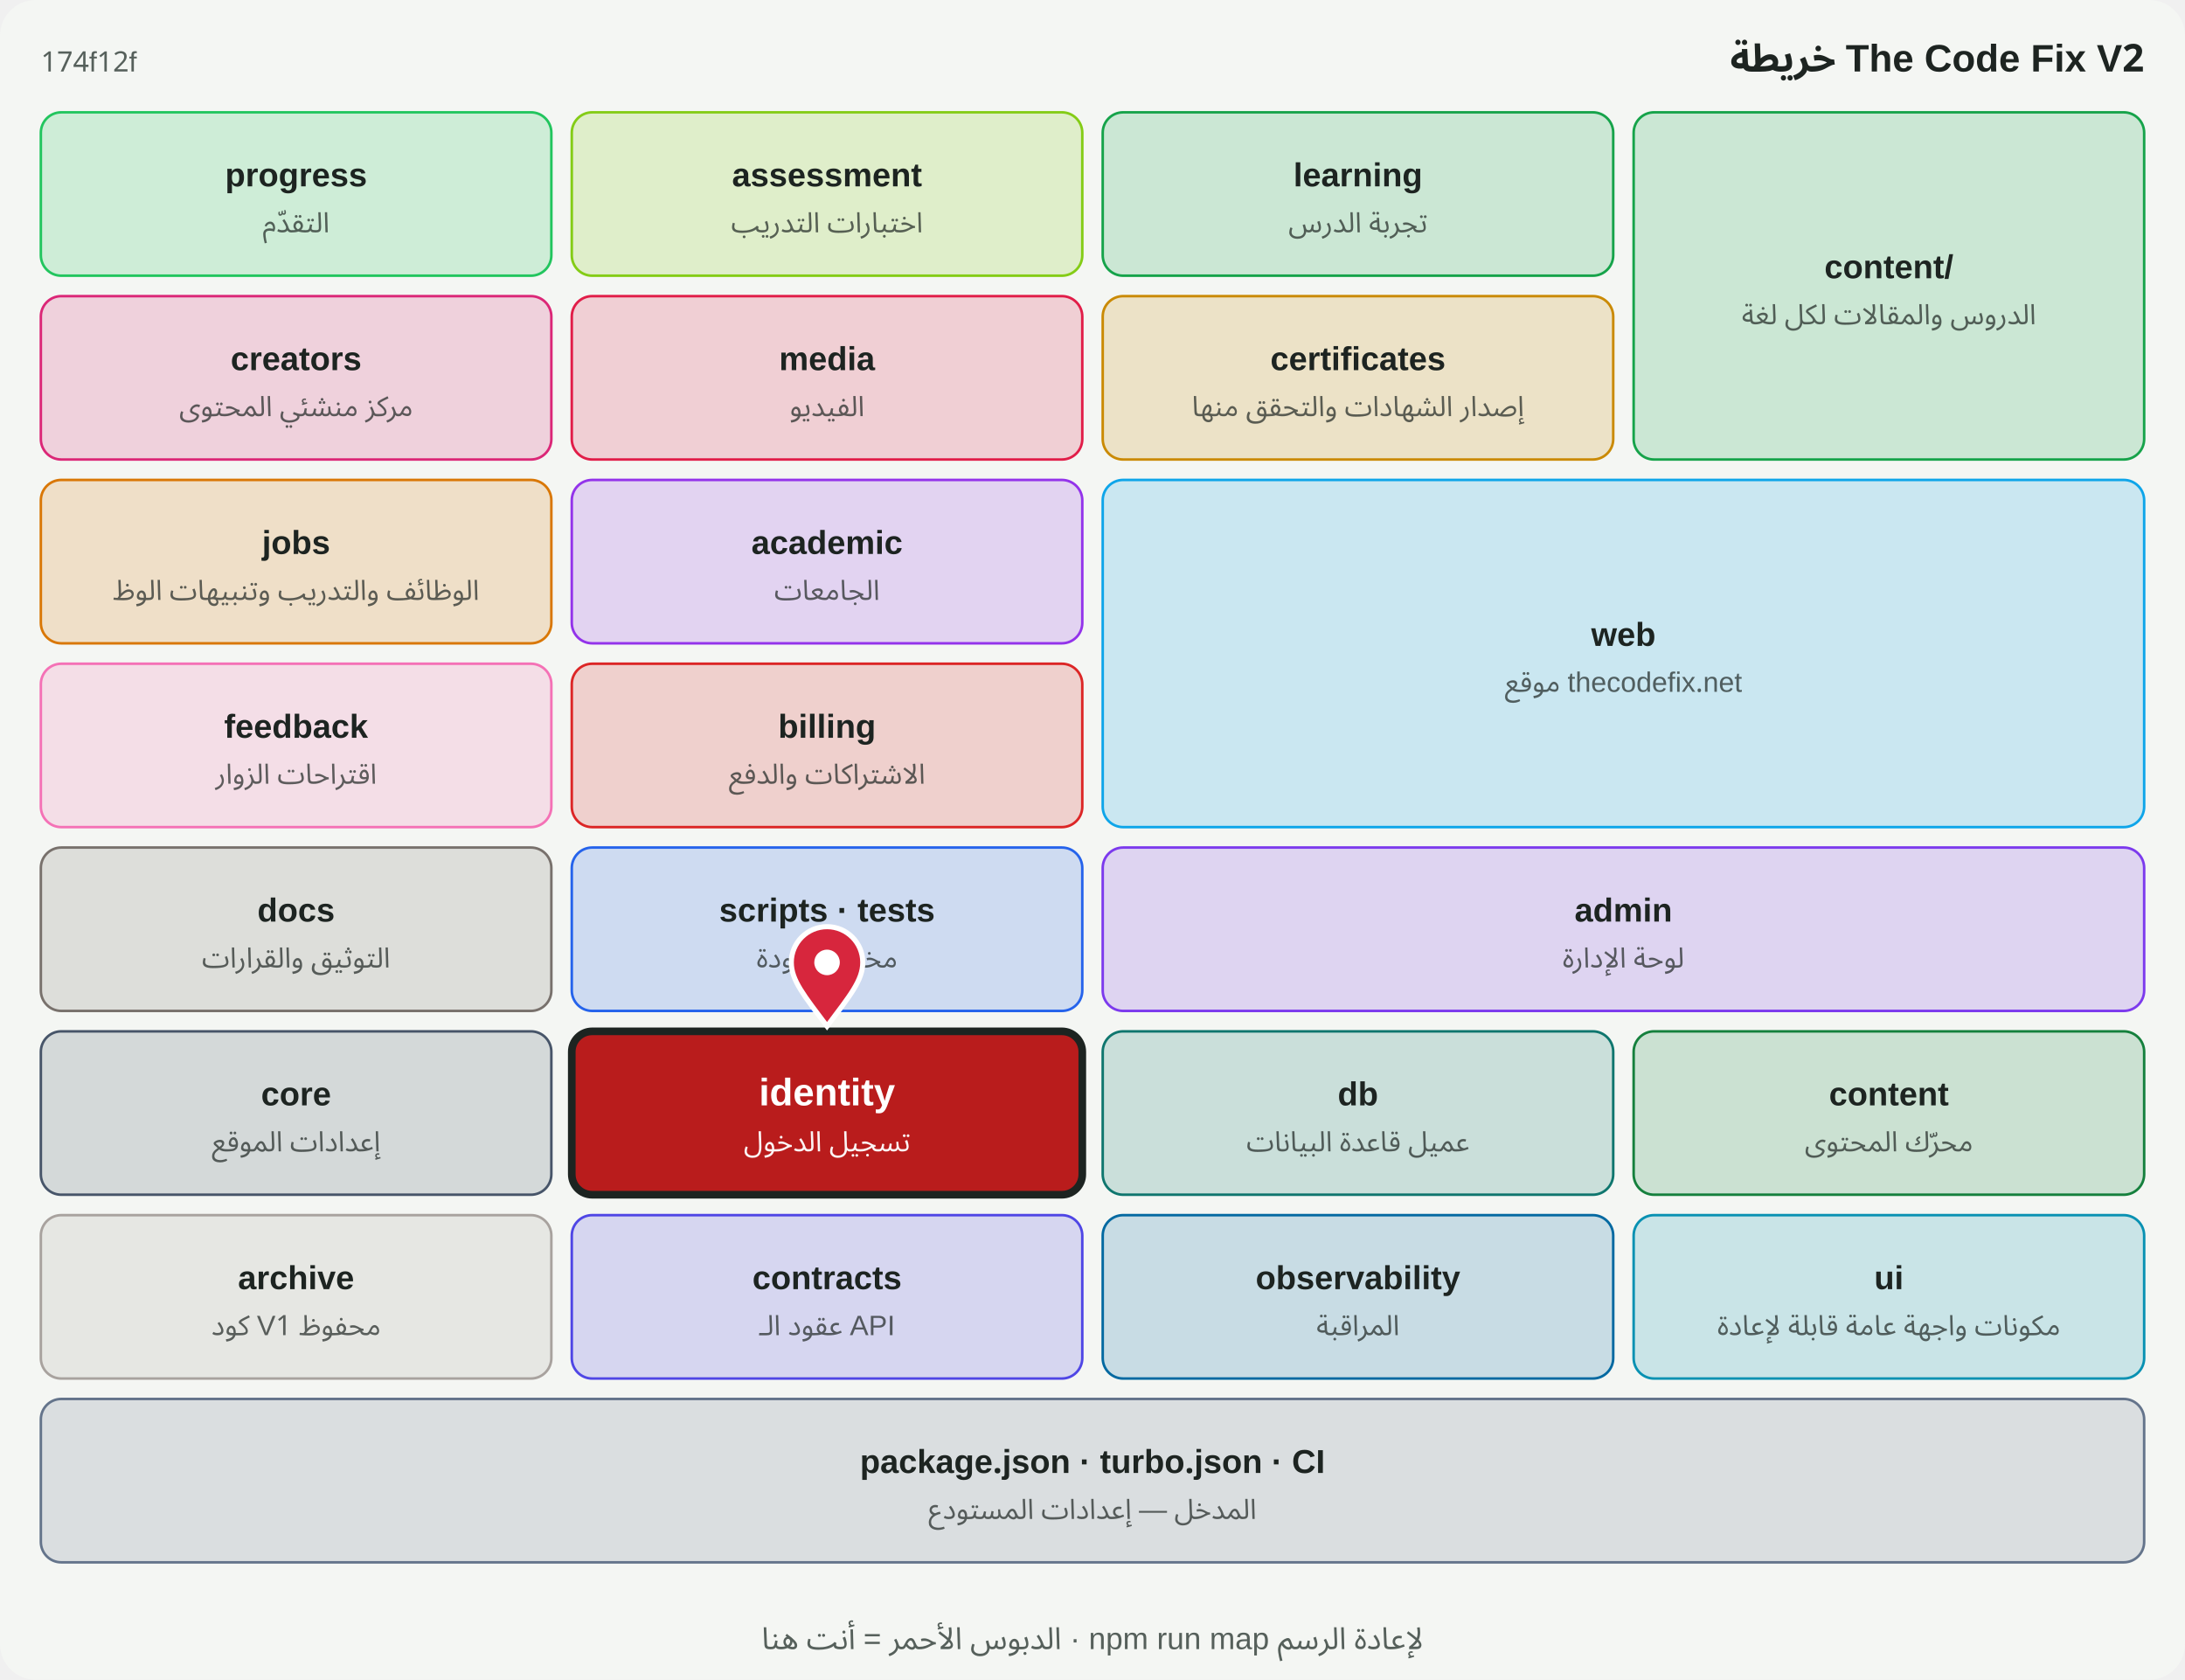
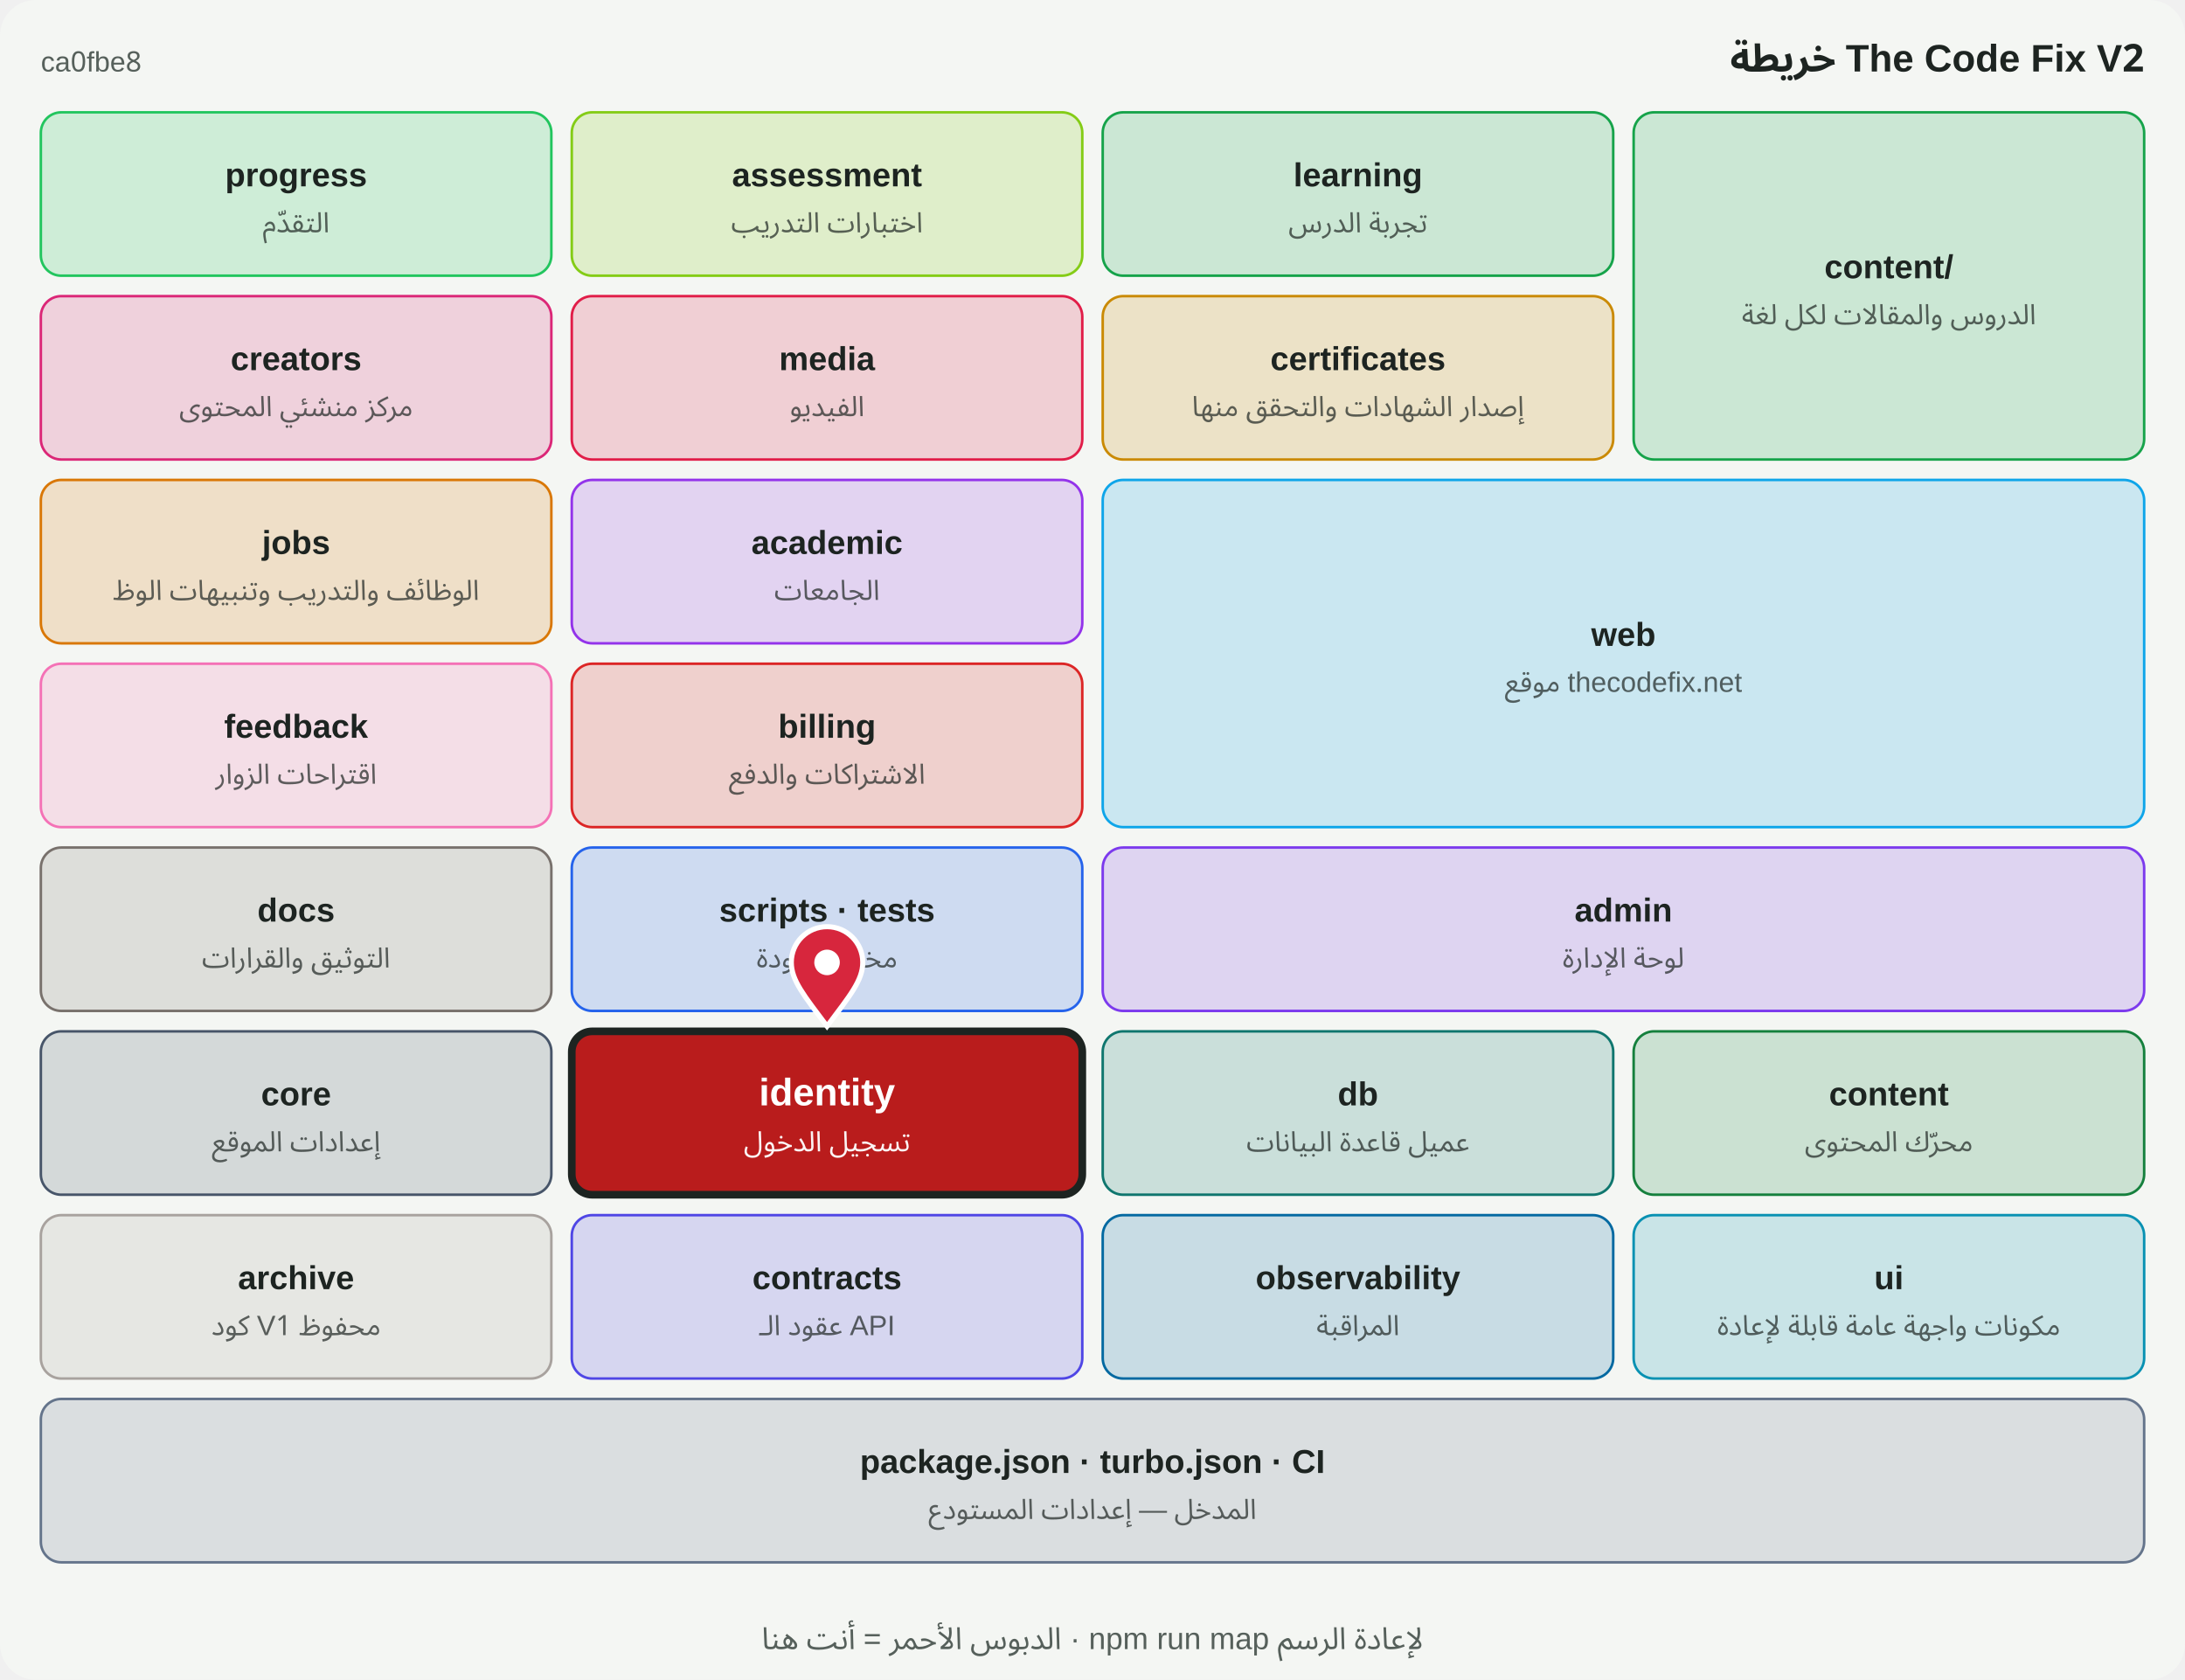
<svg xmlns="http://www.w3.org/2000/svg" viewBox="0 0 856 658" width="856" height="658" font-family="'Segoe UI', Tahoma, 'Noto Sans Arabic', Arial, sans-serif" role="img" aria-label="خريطة مشروع The Code Fix — تسجيل الدخول (Auth.js) (@tcf/identity)">
  <rect width="856" height="658" rx="14" fill="#f4f6f3" />
  <text x="840" y="28" text-anchor="end" font-size="15" font-weight="700" fill="#1d2421">خريطة The Code Fix V2</text>
-   <text x="16" y="28" font-size="11" fill="#56605b">174f12f</text>
+   <text x="16" y="28" font-size="11" fill="#56605b">ca0fbe8</text>
  <g>
    <rect x="640" y="44" width="200" height="136" rx="8" fill="#16a34a" fill-opacity="0.18" stroke="#16a34a" stroke-width="1" />
    <text x="740" y="109" text-anchor="middle" font-size="13" font-weight="600" fill="#1d2421">content/</text>
    <text x="740" y="127" text-anchor="middle" font-size="11" fill="#1d2421" fill-opacity="0.7">الدروس والمقالات لكل لغة</text>
  </g>
  <g>
    <rect x="432" y="44" width="200" height="64" rx="8" fill="#16a34a" fill-opacity="0.18" stroke="#16a34a" stroke-width="1" />
    <text x="532" y="73" text-anchor="middle" font-size="13" font-weight="600" fill="#1d2421">learning</text>
    <text x="532" y="91" text-anchor="middle" font-size="11" fill="#1d2421" fill-opacity="0.7">تجربة الدرس</text>
  </g>
  <g>
    <rect x="224" y="44" width="200" height="64" rx="8" fill="#84cc16" fill-opacity="0.18" stroke="#84cc16" stroke-width="1" />
    <text x="324" y="73" text-anchor="middle" font-size="13" font-weight="600" fill="#1d2421">assessment</text>
    <text x="324" y="91" text-anchor="middle" font-size="11" fill="#1d2421" fill-opacity="0.7">اختبارات التدريب</text>
  </g>
  <g>
    <rect x="16" y="44" width="200" height="64" rx="8" fill="#22c55e" fill-opacity="0.18" stroke="#22c55e" stroke-width="1" />
    <text x="116" y="73" text-anchor="middle" font-size="13" font-weight="600" fill="#1d2421">progress</text>
    <text x="116" y="91" text-anchor="middle" font-size="11" fill="#1d2421" fill-opacity="0.7">التقدّم</text>
  </g>
  <g>
    <rect x="432" y="116" width="200" height="64" rx="8" fill="#ca8a04" fill-opacity="0.18" stroke="#ca8a04" stroke-width="1" />
    <text x="532" y="145" text-anchor="middle" font-size="13" font-weight="600" fill="#1d2421">certificates</text>
    <text x="532" y="163" text-anchor="middle" font-size="11" fill="#1d2421" fill-opacity="0.7">إصدار الشهادات والتحقق منها</text>
  </g>
  <g>
    <rect x="224" y="116" width="200" height="64" rx="8" fill="#e11d48" fill-opacity="0.18" stroke="#e11d48" stroke-width="1" />
    <text x="324" y="145" text-anchor="middle" font-size="13" font-weight="600" fill="#1d2421">media</text>
    <text x="324" y="163" text-anchor="middle" font-size="11" fill="#1d2421" fill-opacity="0.7">الفيديو</text>
  </g>
  <g>
    <rect x="16" y="116" width="200" height="64" rx="8" fill="#db2777" fill-opacity="0.18" stroke="#db2777" stroke-width="1" />
    <text x="116" y="145" text-anchor="middle" font-size="13" font-weight="600" fill="#1d2421">creators</text>
    <text x="116" y="163" text-anchor="middle" font-size="11" fill="#1d2421" fill-opacity="0.7">مركز منشئي المحتوى</text>
  </g>
  <g>
    <rect x="432" y="188" width="408" height="136" rx="8" fill="#0ea5e9" fill-opacity="0.18" stroke="#0ea5e9" stroke-width="1" />
    <text x="636" y="253" text-anchor="middle" font-size="13" font-weight="600" fill="#1d2421">web</text>
    <text x="636" y="271" text-anchor="middle" font-size="11" fill="#1d2421" fill-opacity="0.7">موقع thecodefix.net</text>
  </g>
  <g>
    <rect x="224" y="188" width="200" height="64" rx="8" fill="#9333ea" fill-opacity="0.18" stroke="#9333ea" stroke-width="1" />
    <text x="324" y="217" text-anchor="middle" font-size="13" font-weight="600" fill="#1d2421">academic</text>
    <text x="324" y="235" text-anchor="middle" font-size="11" fill="#1d2421" fill-opacity="0.7">الجامعات</text>
  </g>
  <g>
    <rect x="16" y="188" width="200" height="64" rx="8" fill="#d97706" fill-opacity="0.18" stroke="#d97706" stroke-width="1" />
    <text x="116" y="217" text-anchor="middle" font-size="13" font-weight="600" fill="#1d2421">jobs</text>
    <text x="116" y="235" text-anchor="middle" font-size="11" fill="#1d2421" fill-opacity="0.7">الوظائف والتدريب وتنبيهات الوظ</text>
  </g>
  <g>
    <rect x="224" y="260" width="200" height="64" rx="8" fill="#dc2626" fill-opacity="0.18" stroke="#dc2626" stroke-width="1" />
    <text x="324" y="289" text-anchor="middle" font-size="13" font-weight="600" fill="#1d2421">billing</text>
    <text x="324" y="307" text-anchor="middle" font-size="11" fill="#1d2421" fill-opacity="0.7">الاشتراكات والدفع</text>
  </g>
  <g>
    <rect x="16" y="260" width="200" height="64" rx="8" fill="#f472b6" fill-opacity="0.18" stroke="#f472b6" stroke-width="1" />
    <text x="116" y="289" text-anchor="middle" font-size="13" font-weight="600" fill="#1d2421">feedback</text>
    <text x="116" y="307" text-anchor="middle" font-size="11" fill="#1d2421" fill-opacity="0.7">اقتراحات الزوار</text>
  </g>
  <g>
    <rect x="432" y="332" width="408" height="64" rx="8" fill="#7c3aed" fill-opacity="0.18" stroke="#7c3aed" stroke-width="1" />
    <text x="636" y="361" text-anchor="middle" font-size="13" font-weight="600" fill="#1d2421">admin</text>
    <text x="636" y="379" text-anchor="middle" font-size="11" fill="#1d2421" fill-opacity="0.7">لوحة الإدارة</text>
  </g>
  <g>
    <rect x="224" y="332" width="200" height="64" rx="8" fill="#2563eb" fill-opacity="0.18" stroke="#2563eb" stroke-width="1" />
    <text x="324" y="361" text-anchor="middle" font-size="13" font-weight="600" fill="#1d2421">scripts · tests</text>
    <text x="324" y="379" text-anchor="middle" font-size="11" fill="#1d2421" fill-opacity="0.7">مختبر الجودة</text>
  </g>
  <g>
    <rect x="16" y="332" width="200" height="64" rx="8" fill="#78716c" fill-opacity="0.18" stroke="#78716c" stroke-width="1" />
    <text x="116" y="361" text-anchor="middle" font-size="13" font-weight="600" fill="#1d2421">docs</text>
    <text x="116" y="379" text-anchor="middle" font-size="11" fill="#1d2421" fill-opacity="0.7">التوثيق والقرارات</text>
  </g>
  <g>
    <rect x="640" y="404" width="200" height="64" rx="8" fill="#15803d" fill-opacity="0.18" stroke="#15803d" stroke-width="1" />
    <text x="740" y="433" text-anchor="middle" font-size="13" font-weight="600" fill="#1d2421">content</text>
    <text x="740" y="451" text-anchor="middle" font-size="11" fill="#1d2421" fill-opacity="0.7">محرّك المحتوى</text>
  </g>
  <g>
    <rect x="432" y="404" width="200" height="64" rx="8" fill="#0f766e" fill-opacity="0.18" stroke="#0f766e" stroke-width="1" />
    <text x="532" y="433" text-anchor="middle" font-size="13" font-weight="600" fill="#1d2421">db</text>
    <text x="532" y="451" text-anchor="middle" font-size="11" fill="#1d2421" fill-opacity="0.7">عميل قاعدة البيانات</text>
  </g>
  <g>
    <rect x="224" y="404" width="200" height="64" rx="8" fill="#b91c1c" fill-opacity="1" stroke="#1d2421" stroke-width="3" />
    <text x="324" y="433" text-anchor="middle" font-size="15" font-weight="700" fill="#ffffff">identity</text>
    <text x="324" y="451" text-anchor="middle" font-size="11" fill="#ffffff" fill-opacity="0.95">تسجيل الدخول</text>
  </g>
  <path d="M324 402 c-9 -12 -14 -18 -14 -25 a14 14 0 0 1 28 0 c0 7 -5 13 -14 25z" fill="#d7263d" stroke="#fff" stroke-width="2" />
  <circle cx="324" cy="377" r="5" fill="#fff" />
  <g>
    <rect x="16" y="404" width="200" height="64" rx="8" fill="#475569" fill-opacity="0.18" stroke="#475569" stroke-width="1" />
    <text x="116" y="433" text-anchor="middle" font-size="13" font-weight="600" fill="#1d2421">core</text>
    <text x="116" y="451" text-anchor="middle" font-size="11" fill="#1d2421" fill-opacity="0.7">إعدادات الموقع</text>
  </g>
  <g>
    <rect x="640" y="476" width="200" height="64" rx="8" fill="#0891b2" fill-opacity="0.18" stroke="#0891b2" stroke-width="1" />
    <text x="740" y="505" text-anchor="middle" font-size="13" font-weight="600" fill="#1d2421">ui</text>
    <text x="740" y="523" text-anchor="middle" font-size="11" fill="#1d2421" fill-opacity="0.7">مكونات واجهة عامة قابلة لإعادة</text>
  </g>
  <g>
    <rect x="432" y="476" width="200" height="64" rx="8" fill="#0369a1" fill-opacity="0.18" stroke="#0369a1" stroke-width="1" />
    <text x="532" y="505" text-anchor="middle" font-size="13" font-weight="600" fill="#1d2421">observability</text>
    <text x="532" y="523" text-anchor="middle" font-size="11" fill="#1d2421" fill-opacity="0.7">المراقبة</text>
  </g>
  <g>
    <rect x="224" y="476" width="200" height="64" rx="8" fill="#4f46e5" fill-opacity="0.18" stroke="#4f46e5" stroke-width="1" />
    <text x="324" y="505" text-anchor="middle" font-size="13" font-weight="600" fill="#1d2421">contracts</text>
    <text x="324" y="523" text-anchor="middle" font-size="11" fill="#1d2421" fill-opacity="0.7">عقود الـ API</text>
  </g>
  <g>
    <rect x="16" y="476" width="200" height="64" rx="8" fill="#a8a29e" fill-opacity="0.18" stroke="#a8a29e" stroke-width="1" />
    <text x="116" y="505" text-anchor="middle" font-size="13" font-weight="600" fill="#1d2421">archive</text>
    <text x="116" y="523" text-anchor="middle" font-size="11" fill="#1d2421" fill-opacity="0.7">كود V1 محفوظ</text>
  </g>
  <g>
    <rect x="16" y="548" width="824" height="64" rx="8" fill="#64748b" fill-opacity="0.18" stroke="#64748b" stroke-width="1" />
    <text x="428" y="577" text-anchor="middle" font-size="13" font-weight="600" fill="#1d2421">package.json · turbo.json · CI</text>
    <text x="428" y="595" text-anchor="middle" font-size="11" fill="#1d2421" fill-opacity="0.7">المدخل — إعدادات المستودع</text>
  </g>
  <text x="428" y="646" text-anchor="middle" font-size="12" fill="#56605b">الدبوس الأحمر = أنت هنا · npm run map لإعادة الرسم</text>
</svg>
